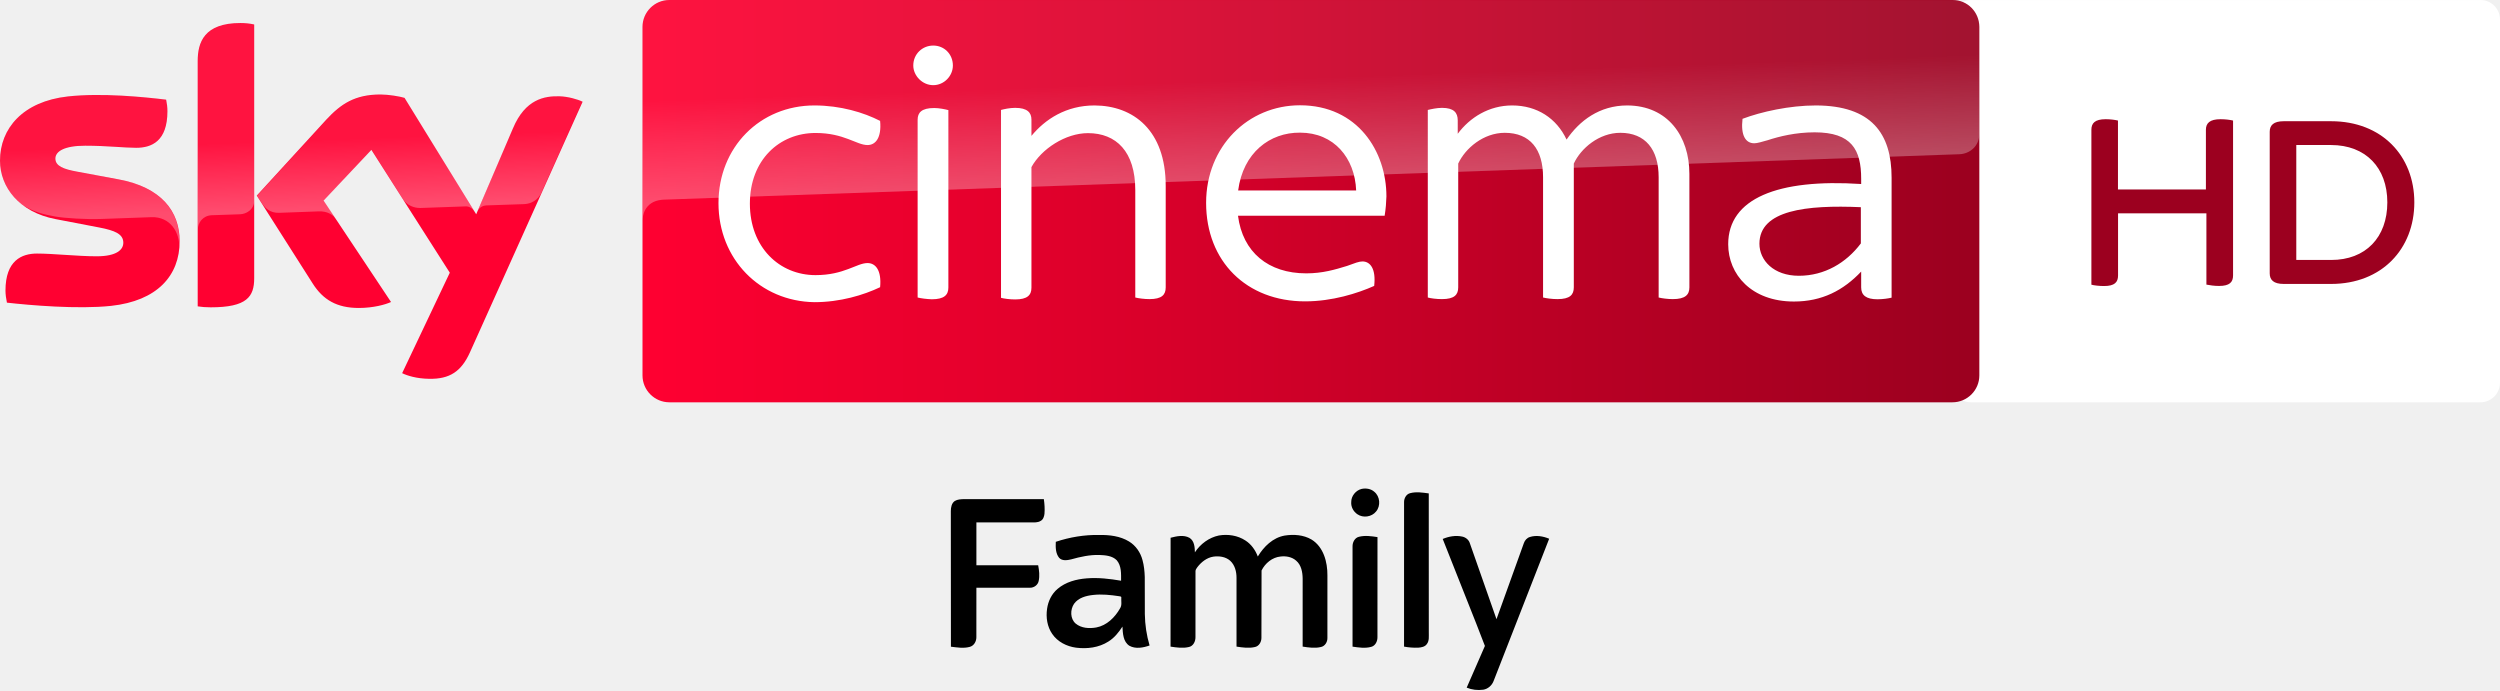
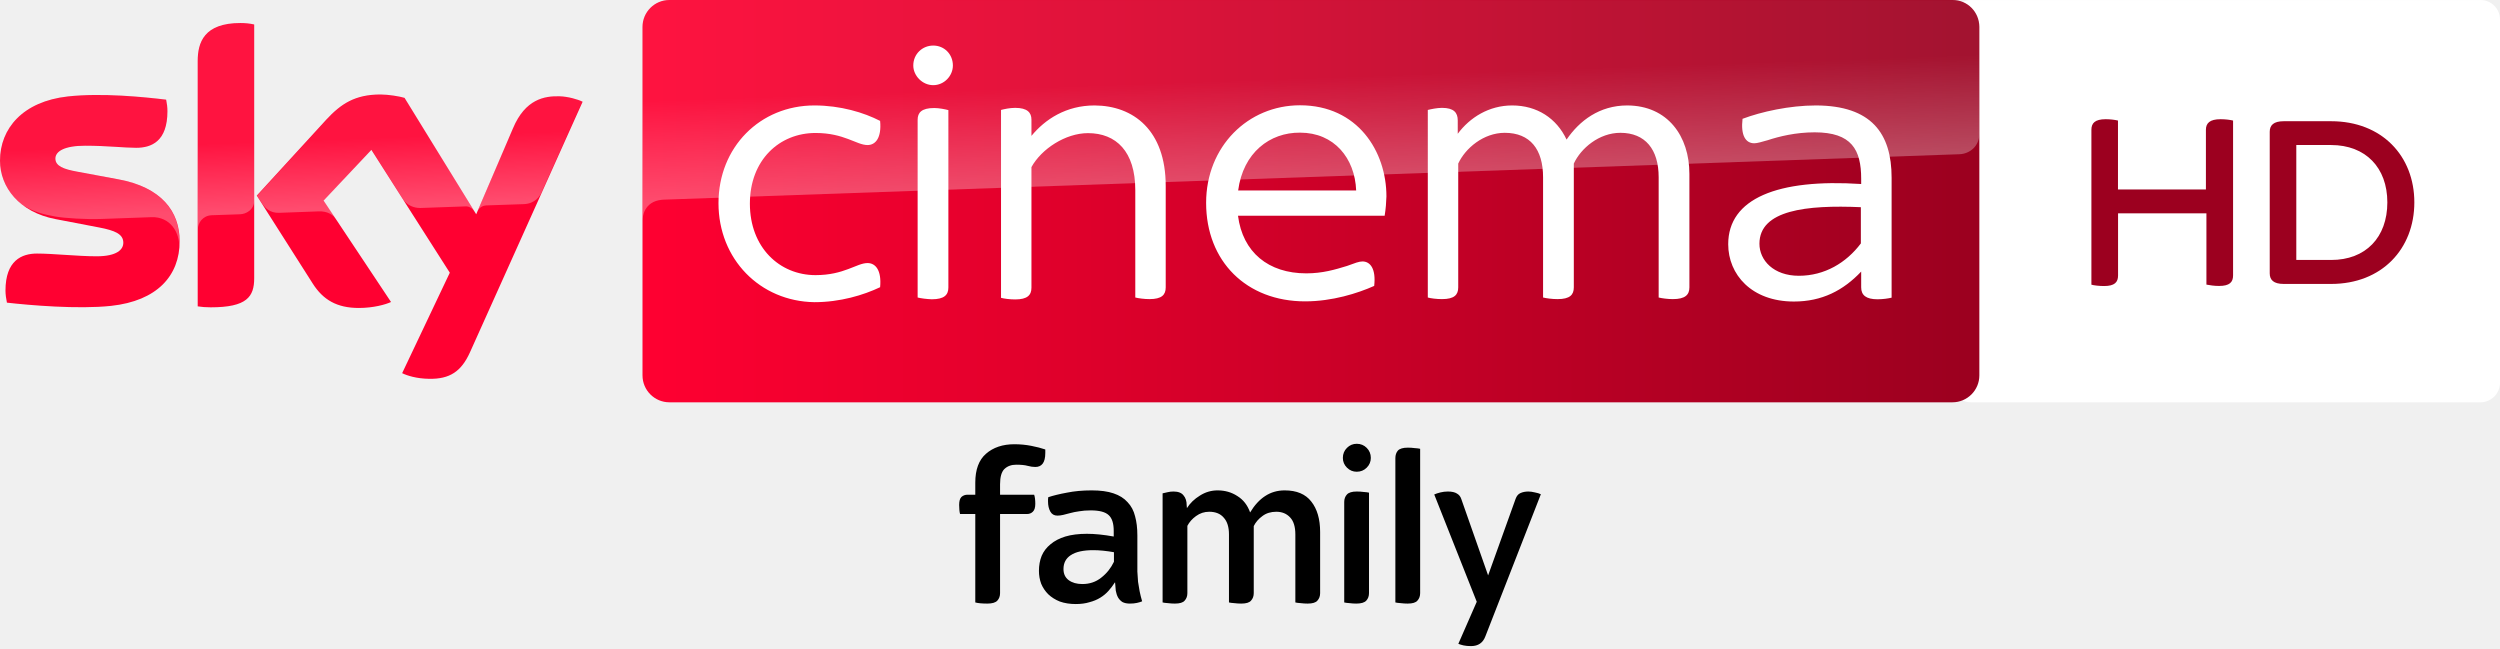
- <svg xmlns="http://www.w3.org/2000/svg" width="1011.805" height="279.26">
+ <svg xmlns="http://www.w3.org/2000/svg" viewBox="0 0 1011.8 262.5">
  <path d="M1003.9 0c4.377 0 7.905 3.563 7.905 7.905v147.01a7.94 7.94 0 0 1-7.905 7.905H797.65c-4.377 0-7.905-3.562-7.905-7.905V7.935c0-4.377 3.563-7.905 7.905-7.905h206.25" fill="#fff" />
  <path d="M903.77 48.789v62.666c0 2.748-1.391 4.275-5.666 4.275-1.934 0-3.732-.271-5.123-.543V86.348h-35.76v25.141c0 2.748-1.391 4.275-5.666 4.275-2.07 0-4.139-.271-5.123-.543v-62.7c0-2.646 1.391-4.275 5.802-4.275 1.934 0 3.834.271 4.953.543v27.889h35.591V52.521c0-2.646 1.527-4.275 5.938-4.275 2.036 0 3.936.271 5.055.543m73.359 33.114c0 18.796-13.13 33.012-33.691 33.012h-19.17c-4.139 0-5.666-1.662-5.666-4.275V53.335c0-2.612 1.527-4.275 5.666-4.275h19.17c20.561 0 33.691 14.08 33.691 32.843m-10.925 0c0-14.08-8.821-23.207-22.766-23.207h-14.08v46.516h14.08c13.945.034 22.766-9.093 22.766-23.309" fill="#9c001f" />
-   <g transform="matrix(.65155 0 0 .65155 -9.838405 -107.4406)">
-     <path d="M126.7 314.7c0 21.5-14 37.1-42.6 40.2-20.6 2.2-50.5-.4-64.7-2-.5-2.3-.9-5.2-.9-7.5 0-18.7 10.1-23 19.6-23 9.9 0 25.5 1.7 37 1.7 12.8 0 16.6-4.3 16.6-8.4 0-5.4-5.1-7.6-15-9.5L49.6 301c-22.5-4.3-34.5-19.8-34.5-36.3 0-20 14.2-36.8 42.2-39.9 21.1-2.3 46.9.3 61 2 .5 2.4.8 4.7.8 7.2 0 18.7-9.9 22.7-19.4 22.7-7.3 0-18.6-1.3-31.6-1.3-13.2 0-18.6 3.6-18.6 8 0 4.7 5.2 6.6 13.4 8.1l25.8 4.8c26.6 4.9 38 19.9 38 38.4m46.3 23c0 11.5-4.5 18.1-27 18.1-3 0-5.6-.2-8.1-.6V202.9c0-11.6 3.9-23.7 26.6-23.7 2.9 0 5.8.3 8.5.9zm91.9 59c3 1.5 9 3.4 16.6 3.5 13.1.3 20.2-4.7 25.5-16.4l70-155.7c-2.9-1.5-9.3-3.3-14.5-3.4-9-.2-21.1 1.6-28.8 20L310.9 298l-44.5-72.3c-2.9-.9-9.9-2.1-15-2.1-15.8 0-24.5 5.8-33.6 15.6l-43.2 47.2 34.8 54.7c6.4 10 14.9 15.1 28.6 15.1 9 0 16.5-2.1 20-3.7l-41.9-63 29.7-31.5 48.7 76.3z" fill="#ff0031" />
-     <linearGradient id="A" x1="414.37" x2="1244.631" y1="289.839" y2="289.839" gradientUnits="userSpaceOnUse">
-       <stop stop-color="#ff0031" offset="0" />
-       <stop stop-color="#9b001f" offset="1" />
-     </linearGradient>
-     <path d="M1228 164.9H430.9c-9.2 0-16.7 7.5-16.7 16.7v216.5c0 9.2 7.5 16.7 16.7 16.7h797c9.2 0 16.7-7.5 16.7-16.7V181.5c-.1-9.2-7.4-16.6-16.6-16.6" fill="url(#A)" />
-     <linearGradient id="B" x1="197.483" x2="194.588" y1="295.135" y2="212.243" gradientUnits="userSpaceOnUse">
-       <stop stop-color="#fff" offset="0" />
-       <stop stop-color="#fff" stop-opacity=".25" offset=".515" />
-     </linearGradient>
-     <path d="M138 202.9v104.5c0-4.2 3.2-8.6 8.6-8.8l17.6-.6c3.5-.1 8.8-2.5 8.9-8.9v-109c-2.7-.6-5.6-.9-8.5-.9-22.7.1-26.6 12.1-26.6 23.7m80 36.4l-43.2 47.2 3.5 5.4c1.5 2 4.4 5.4 10.2 5.2l24.6-.9c5.4-.2 8.8 2.1 10.9 4.9l-7.7-11.6L246 258l19.9 31.3c3.6 4.7 9 4.8 10.2 4.8 1 0 27.2-.9 28.3-1 1.8-.1 3.9.9 5.5 3.2l-43.3-70.4c-2.9-.9-9.9-2.1-15-2.1-15.8-.1-24.5 5.6-33.6 15.5M57.3 224.8c-28 3.1-42.2 19.8-42.2 39.9 0 10.3 4.7 20.2 13.7 27.3 6.8 4.5 13.8 6.2 20.7 7.4 5.7 1 19 1.9 28.9 1.5l30.8-1.1c11.6-.4 17.8 9.5 17.2 19.4v-.5c.1-1.3.2-2.6.2-3.9 0-18.5-11.4-33.6-37.9-38.5l-25.8-4.8c-8.3-1.4-13.4-3.4-13.4-8.1 0-4.4 5.5-8.1 18.6-8.1 13 0 24.3 1.3 31.6 1.3 9.5 0 19.4-4 19.4-22.7 0-2.5-.3-4.8-.8-7.2-10.1-1.2-26.3-2.9-42.4-2.9-6.3.1-12.6.4-18.6 1m276.2 19.9l-22.1 52.1c0-.1 1.4-4.1 5.7-4.3l23.4-.8c7.1-.3 9.9-5.1 10.7-6.7l25.6-57.1c-2.9-1.5-9.3-3.3-14.5-3.4h-1.1c-8.9.1-20.3 2.5-27.7 20.2" fill="url(#B)" opacity=".3" enable-background="new" />
-     <linearGradient id="C" x1="830.555" x2="826.25" y1="276.73" y2="153.473" gradientUnits="userSpaceOnUse">
-       <stop stop-color="#fff" offset="0" />
-       <stop stop-color="#fff" stop-opacity=".25" offset=".515" />
-     </linearGradient>
-     <path d="M430.9 164.9c-9.2 0-16.7 7.5-16.7 16.7v120.2c0-1.8.7-11.7 12-12.8 0 0 .6-.1 1.6-.1l804.4-28.2c6.3-.2 12.4-4.9 12.4-12.7v-66.3c0-9.2-7.5-16.7-16.7-16.7z" fill="url(#C)" opacity=".3" enable-background="new" />
-     <g fill="#fff">
-       <path d="M1190.1 275.3v74.5c-2 .5-5.4 1-8.8 1-7 0-10.1-2.5-10.1-7.4v-9.8c-11.1 11.7-24.3 18.6-41.8 18.6-26.3 0-40.8-16.8-40.8-35.6 0-28.4 30.7-40.8 82.6-37.4V276c0-18.1-5.9-28.9-28.9-28.9-11.9 0-22.2 2.6-29.2 4.9-3.6 1-6.4 1.9-8.3 1.9-5.4 0-8.5-4.9-7.3-15.2 11.7-4.4 29.2-8.3 45.6-8.3 34.3.1 47 17.2 47 44.9m-19.1 40.8v-22.5c-33.8-1.5-63 1.8-63 22.7 0 10.3 8.8 19.9 24.5 19.9 16 0 29.5-8.1 38.5-20.1m-709.6-25c0-34.8 25.8-60.7 59.6-60.7 16.2 0 30.7 4.4 40.8 9.6 1 10.6-2.9 15-7.8 15-6.9 0-14.5-7.5-32.3-7.5-22.5 0-40.8 16.8-40.8 43.9s18.3 44.4 40.8 44.4c17.8 0 25.5-7.5 32.3-7.5 4.9 0 8.8 4.4 7.8 15-10.3 4.9-24.8 9.3-40.8 9.3-33.8-.5-59.6-26.7-59.6-61.5m413.8 7.8h-91.1c2.9 22.7 18.9 35.8 42.4 35.8 10.1 0 17.8-2.3 25.3-4.6 4.9-1.8 7.5-2.8 9.6-2.8 4.9 0 8.5 4.6 7.3 15.2-10.3 4.6-26.1 9.6-42.9 9.6-36.4 0-61.5-24.8-61.5-61.2 0-35.1 26.1-60.6 58.3-60.6 35.9 0 53.7 28.7 53.7 56.6-.1 3.7-.4 7.6-1.1 12m-91-15.7h73.3c-.8-20.1-13.7-35.9-34.8-35.9-18.8-.2-35.4 12.4-38.5 35.9m-201.8-77.6c0-7.2 5.7-12.4 12.4-12.4 6.9 0 12.2 5.4 12.2 12.4 0 6.4-5.4 12.2-12.2 12.2s-12.4-5.9-12.4-12.2m2.7 144.1V239.3c0-4.4 2.4-7.3 10.3-7.3 3.1 0 6.9.8 8.8 1.3v110.2c0 4.6-2.6 7.3-10.3 7.3-3.2-.1-6.9-.6-8.8-1.1" />
-       <path d="M1064.5 272.9v70.5c0 4.6-2.6 7.3-10.3 7.3-3.1 0-6.9-.5-8.8-1V275c0-17.3-8.3-27.6-23.8-27.6-13.2 0-24.5 9.6-28.9 19.1v76.9c0 4.6-2.4 7.3-10.1 7.3-3.4 0-7-.5-9-1V275c0-17.3-8-27.6-23.8-27.6-13.2 0-24.5 9.6-28.9 19.1v76.9c0 4.6-2.4 7.3-10.1 7.3-3.4 0-7.2-.5-8.8-1V233.2c2-.5 5.7-1.3 8.8-1.3 7.3 0 9.8 2.9 9.8 7.8v8.3c7.5-10.1 19.4-17.6 33.8-17.6 15.5 0 27.6 8 33.8 21.2 8-11.7 20.4-21.2 37.7-21.2 25.2.1 38.6 19.2 38.6 42.5m-325.3 7.5v63c0 4.6-2.4 7.3-10.1 7.3-3.1 0-6.9-.5-8.8-1V283c0-24-11.9-35.4-29.4-35.4-13.9 0-28.9 9.8-35.1 21.1v74.9c0 4.6-2.5 7.3-10.1 7.3-3.4 0-7-.5-8.8-1V233.2c1.8-.5 5.4-1.3 8.8-1.3 7.5 0 10.1 2.9 10.1 7.3v10.1c8.5-10.3 21.5-18.9 39.2-18.9 24.1.1 44.2 15.4 44.2 50" />
+   <g transform="translate(26.208 .743)">
+     <g transform="matrix(.65155 0 0 .65155 -36.04599 -108.1837)">
+       <path d="M126.7 314.7c0 21.5-14 37.1-42.6 40.2-20.6 2.2-50.5-.4-64.7-2-.5-2.3-.9-5.2-.9-7.5 0-18.7 10.1-23 19.6-23 9.9 0 25.5 1.7 37 1.7 12.8 0 16.6-4.3 16.6-8.4 0-5.4-5.1-7.6-15-9.5L49.6 301c-22.5-4.3-34.5-19.8-34.5-36.3 0-20 14.2-36.8 42.2-39.9 21.1-2.3 46.9.3 61 2 .5 2.4.8 4.7.8 7.2 0 18.7-9.9 22.7-19.4 22.7-7.3 0-18.6-1.3-31.6-1.3-13.2 0-18.6 3.6-18.6 8 0 4.7 5.2 6.6 13.4 8.1l25.8 4.8c26.6 4.9 38 19.9 38 38.4m46.3 23c0 11.5-4.5 18.1-27 18.1-3 0-5.6-.2-8.1-.6V202.9c0-11.6 3.9-23.7 26.6-23.7 2.9 0 5.8.3 8.5.9zm91.9 59c3 1.5 9 3.4 16.6 3.5 13.1.3 20.2-4.7 25.5-16.4l70-155.7c-2.9-1.5-9.3-3.3-14.5-3.4-9-.2-21.1 1.6-28.8 20L310.9 298l-44.5-72.3c-2.9-.9-9.9-2.1-15-2.1-15.8 0-24.5 5.8-33.6 15.6l-43.2 47.2 34.8 54.7c6.4 10 14.9 15.1 28.6 15.1 9 0 16.5-2.1 20-3.7l-41.9-63 29.7-31.5 48.7 76.3z" fill="#ff0031" />
+       <linearGradient id="A" x1="414.37" x2="1244.631" y1="289.839" y2="289.839" gradientUnits="userSpaceOnUse">
+         <stop stop-color="#ff0031" offset="0" />
+         <stop stop-color="#9b001f" offset="1" />
+       </linearGradient>
+       <path d="M1228 164.9H430.9c-9.2 0-16.7 7.5-16.7 16.7v216.5c0 9.2 7.5 16.7 16.7 16.7h797c9.2 0 16.7-7.5 16.7-16.7V181.5c-.1-9.2-7.4-16.6-16.6-16.6" fill="url(#A)" />
+       <linearGradient id="B" x1="197.483" x2="194.588" y1="295.135" y2="212.243" gradientUnits="userSpaceOnUse">
+         <stop stop-color="#fff" offset="0" />
+         <stop stop-color="#fff" stop-opacity=".25" offset=".515" />
+       </linearGradient>
+       <path d="M138 202.9v104.5c0-4.2 3.2-8.6 8.6-8.8l17.6-.6c3.5-.1 8.8-2.5 8.9-8.9v-109c-2.7-.6-5.6-.9-8.5-.9-22.7.1-26.6 12.1-26.6 23.7m80 36.4l-43.2 47.2 3.5 5.4c1.5 2 4.4 5.4 10.2 5.2l24.6-.9c5.4-.2 8.8 2.1 10.9 4.9l-7.7-11.6L246 258l19.9 31.3c3.6 4.7 9 4.8 10.2 4.8 1 0 27.2-.9 28.3-1 1.8-.1 3.9.9 5.5 3.2l-43.3-70.4c-2.9-.9-9.9-2.1-15-2.1-15.8-.1-24.5 5.6-33.6 15.5M57.3 224.8c-28 3.1-42.2 19.8-42.2 39.9 0 10.3 4.7 20.2 13.7 27.3 6.8 4.5 13.8 6.2 20.7 7.4 5.7 1 19 1.9 28.9 1.5l30.8-1.1c11.6-.4 17.8 9.5 17.2 19.4v-.5c.1-1.3.2-2.6.2-3.9 0-18.5-11.4-33.6-37.9-38.5l-25.8-4.8c-8.3-1.4-13.4-3.4-13.4-8.1 0-4.4 5.5-8.1 18.6-8.1 13 0 24.3 1.3 31.6 1.3 9.5 0 19.4-4 19.4-22.7 0-2.5-.3-4.8-.8-7.2-10.1-1.2-26.3-2.9-42.4-2.9-6.3.1-12.6.4-18.6 1m276.2 19.9l-22.1 52.1c0-.1 1.4-4.1 5.7-4.3l23.4-.8c7.1-.3 9.9-5.1 10.7-6.7l25.6-57.1c-2.9-1.5-9.3-3.3-14.5-3.4h-1.1c-8.9.1-20.3 2.5-27.7 20.2" fill="url(#B)" opacity=".3" enable-background="new" />
+       <linearGradient id="C" x1="830.555" x2="826.25" y1="276.73" y2="153.473" gradientUnits="userSpaceOnUse">
+         <stop stop-color="#fff" offset="0" />
+         <stop stop-color="#fff" stop-opacity=".25" offset=".515" />
+       </linearGradient>
+       <path d="M430.9 164.9c-9.2 0-16.7 7.5-16.7 16.7v120.2c0-1.8.7-11.7 12-12.8 0 0 .6-.1 1.6-.1l804.4-28.2c6.3-.2 12.4-4.9 12.4-12.7v-66.3c0-9.2-7.5-16.7-16.7-16.7z" fill="url(#C)" opacity=".3" enable-background="new" />
+       <g fill="#fff">
+         <path d="M1190.1 275.3v74.5c-2 .5-5.4 1-8.8 1-7 0-10.1-2.5-10.1-7.4v-9.8c-11.1 11.7-24.3 18.6-41.8 18.6-26.3 0-40.8-16.8-40.8-35.6 0-28.4 30.7-40.8 82.6-37.4V276c0-18.1-5.9-28.9-28.9-28.9-11.9 0-22.2 2.6-29.2 4.9-3.6 1-6.4 1.9-8.3 1.9-5.4 0-8.5-4.9-7.3-15.2 11.7-4.4 29.2-8.3 45.6-8.3 34.3.1 47 17.2 47 44.9m-19.1 40.8v-22.5c-33.8-1.5-63 1.8-63 22.7 0 10.3 8.8 19.9 24.5 19.9 16 0 29.5-8.1 38.5-20.1m-709.6-25c0-34.8 25.8-60.7 59.6-60.7 16.2 0 30.7 4.4 40.8 9.6 1 10.6-2.9 15-7.8 15-6.9 0-14.5-7.5-32.3-7.5-22.5 0-40.8 16.8-40.8 43.9s18.3 44.4 40.8 44.4c17.8 0 25.5-7.5 32.3-7.5 4.9 0 8.8 4.4 7.8 15-10.3 4.9-24.8 9.3-40.8 9.3-33.8-.5-59.6-26.7-59.6-61.5m413.8 7.8h-91.1c2.9 22.7 18.9 35.8 42.4 35.8 10.1 0 17.8-2.3 25.3-4.6 4.9-1.8 7.5-2.8 9.6-2.8 4.9 0 8.5 4.6 7.3 15.2-10.3 4.6-26.1 9.6-42.9 9.6-36.4 0-61.5-24.8-61.5-61.2 0-35.1 26.1-60.6 58.3-60.6 35.9 0 53.7 28.7 53.7 56.6-.1 3.7-.4 7.6-1.1 12m-91-15.7h73.3c-.8-20.1-13.7-35.9-34.8-35.9-18.8-.2-35.4 12.4-38.5 35.9m-201.8-77.6c0-7.2 5.7-12.4 12.4-12.4 6.9 0 12.2 5.4 12.2 12.4 0 6.4-5.4 12.2-12.2 12.2s-12.4-5.9-12.4-12.2m2.7 144.1V239.3c0-4.4 2.4-7.3 10.3-7.3 3.1 0 6.9.8 8.8 1.3v110.2c0 4.6-2.6 7.3-10.3 7.3-3.2-.1-6.9-.6-8.8-1.1" />
+         <path d="M1064.5 272.9v70.5c0 4.6-2.6 7.3-10.3 7.3-3.1 0-6.9-.5-8.8-1V275c0-17.3-8.3-27.6-23.8-27.6-13.2 0-24.5 9.6-28.9 19.1v76.9c0 4.6-2.4 7.3-10.1 7.3-3.4 0-7-.5-9-1V275c0-17.3-8-27.6-23.8-27.6-13.2 0-24.5 9.6-28.9 19.1v76.9c0 4.6-2.4 7.3-10.1 7.3-3.4 0-7.2-.5-8.8-1V233.2c2-.5 5.7-1.3 8.8-1.3 7.3 0 9.8 2.9 9.8 7.8v8.3c7.5-10.1 19.4-17.6 33.8-17.6 15.5 0 27.6 8 33.8 21.2 8-11.7 20.4-21.2 37.7-21.2 25.2.1 38.6 19.2 38.6 42.5m-325.3 7.5v63c0 4.6-2.4 7.3-10.1 7.3-3.1 0-6.9-.5-8.8-1V283c0-24-11.9-35.4-29.4-35.4-13.9 0-28.9 9.8-35.1 21.1v74.9c0 4.6-2.5 7.3-10.1 7.3-3.4 0-7-.5-8.8-1V233.2c1.8-.5 5.4-1.3 8.8-1.3 7.5 0 10.1 2.9 10.1 7.3v10.1c8.5-10.3 21.5-18.9 39.2-18.9 24.1.1 44.2 15.4 44.2 50" />
+       </g>
    </g>
+     <path d="M373.386 243.541q-3.22 0-4.876-.46v-35.788h-6.164q-.184-.644-.276-1.656-.092-1.012-.092-2.024 0-2.3.92-3.22 1.012-.92 2.484-.92h3.128v-4.876q0-7.912 4.324-11.684 4.416-3.864 11.5-3.864 3.496 0 6.808.644 3.312.644 5.704 1.472v1.38q0 3.036-1.104 4.416-1.012 1.288-2.944 1.288-1.472 0-3.128-.46-1.656-.46-4.6-.46-2.944 0-4.784 1.748-1.748 1.748-1.748 6.164v4.232h13.8q.46 1.38.46 3.68 0 2.3-1.012 3.22-.92.92-2.392.92h-10.856v32.016q0 1.84-1.104 3.036-1.104 1.196-4.048 1.196zm35.788.184q-3.588 0-6.44-1.012-2.76-1.104-4.692-2.944-1.84-1.84-2.852-4.232-.92-2.484-.92-5.244 0-3.312 1.104-6.072 1.196-2.76 3.588-4.692 2.392-2.024 5.98-3.128 3.68-1.104 8.74-1.104 4.784 0 10.856 1.104v-2.3q0-4.508-2.024-6.348-2.024-1.932-7.268-1.932-2.668 0-4.692.368-2.024.276-3.68.736-1.564.368-2.852.736-1.196.276-2.3.276-1.932 0-2.852-1.656-.92-1.656-.92-4.048 0-.46 0-.828 0-.46.092-.92 3.036-1.012 7.544-1.84 4.508-.92 10.028-.92 5.336 0 8.832 1.196 3.588 1.196 5.704 3.588 2.208 2.3 3.036 5.704.92 3.312.92 7.728v9.66q0 2.76 0 4.968.092 2.208.276 4.14.276 1.932.644 3.864.368 1.84 1.012 4.048-.828.368-2.116.644-1.196.276-2.852.276-1.84 0-3.036-.644-1.104-.736-1.748-1.84-.644-1.196-.92-2.76-.184-1.564-.276-3.312h-.092q-1.104 1.748-2.576 3.404-1.38 1.564-3.312 2.76-1.932 1.196-4.416 1.84-2.392.736-5.52.736zm2.668-8.096q4.416 0 7.636-2.576 3.312-2.576 5.152-6.44v-3.864q-4.692-.828-8.372-.828-6.072 0-9.108 2.024-2.944 1.932-2.944 5.612 0 2.944 2.116 4.508 2.116 1.564 5.52 1.564zm37.444 7.912q-1.38 0-2.852-.184-1.38-.092-2.116-.276v-44.16q1.012-.276 2.024-.46 1.104-.276 2.392-.276 2.852 0 4.048 1.564 1.288 1.472 1.288 4.048l.092 1.104q1.932-3.036 5.244-5.06 3.312-2.116 7.176-2.116 4.508 0 8.004 2.3 3.588 2.208 5.152 6.624 2.668-4.416 6.072-6.624 3.496-2.3 7.912-2.3 7.268 0 10.764 4.508 3.588 4.508 3.588 12.328v24.748q0 1.84-1.104 3.036-1.012 1.196-3.956 1.196-1.38 0-2.852-.184-1.38-.092-2.116-.276v-27.508q0-4.692-2.116-6.9-2.116-2.3-5.612-2.3-3.312 0-5.612 1.748-2.3 1.656-3.496 4.048v27.14q0 1.84-1.104 3.036-1.012 1.196-3.956 1.196-1.38 0-2.852-.184-1.38-.092-2.116-.276v-27.508q0-4.508-2.116-6.808-2.024-2.392-5.888-2.392-2.944 0-5.336 1.748-2.3 1.656-3.496 3.956v27.232q0 1.84-1.104 3.036-1.012 1.196-3.956 1.196zm73.416 0q-1.38 0-2.76-.184-1.38-.092-2.116-.276v-40.664q0-1.84 1.104-3.036 1.104-1.196 3.956-1.196 1.472 0 2.852.184 1.38.092 2.116.276v40.664q0 1.84-1.104 3.036-1.104 1.196-4.048 1.196zm.184-53.36q-2.3 0-3.956-1.656-1.656-1.656-1.656-3.956 0-2.392 1.656-4.048 1.656-1.656 3.956-1.656 2.392 0 4.048 1.656 1.656 1.656 1.656 4.048 0 2.3-1.656 3.956-1.656 1.656-4.048 1.656zm20.608 53.36q-1.38 0-2.852-.184-1.38-.092-2.116-.276v-58.42q0-1.84 1.012-3.036 1.104-1.196 4.048-1.196 1.38 0 2.76.184 1.472.092 2.208.276v58.42q0 1.84-1.104 3.036-1.012 1.196-3.956 1.196zm25.668 17.204q-1.748 0-3.036-.276-1.196-.276-2.116-.644l7.452-17.02-17.204-43.424q1.012-.46 2.484-.828 1.472-.368 3.036-.368 2.392 0 3.68.828 1.288.736 1.748 2.208l10.856 30.912 11.132-31.004q.644-1.748 1.932-2.3 1.38-.644 3.22-.644 1.196 0 2.668.368 1.472.276 2.392.736l-22.448 57.5q-1.472 3.956-5.796 3.956z" />
  </g>
-   <path d="M551.069 197.873c1.755-.377 3.72-.077 5.105 1.131 2.376 1.879 2.709 5.752.731 8.035-1.758 2.186-5.225 2.696-7.531 1.094-1.608-1.074-2.656-2.986-2.499-4.942-.027-2.452 1.839-4.725 4.194-5.319zm19.633 1.726c2.469-.667 5.065-.24 7.551.097l.013 56.193c-.033 1.608.27 3.42-.797 4.785-.767 1.114-2.209 1.355-3.46 1.455a26.12 26.12 0 0 1-5.762-.43l.01-58.529c.003-1.518.884-3.18 2.446-3.57zm-184.261 3.153c1.111-.674 2.472-.701 3.734-.751l32.292.013c.294 1.965.414 3.964.254 5.949-.133 1.084-.507 2.326-1.552 2.863-1.195.734-2.633.614-3.971.604-7.344-.003-14.685-.003-22.029 0v17.351l25.002-.007c.4 2.095.667 4.288.197 6.396-.32 1.595-1.909 2.743-3.51 2.696l-21.692.003-.01 20.047c.01 1.682-.981 3.463-2.689 3.894-2.486.681-5.098.22-7.608-.07l-.04-54.915c.02-1.465.304-3.2 1.622-4.074zm40.858 16.533c5.639-1.889 11.612-2.883 17.568-2.769 4.134-.067 8.475.43 12.069 2.626 2.733 1.652 4.651 4.454 5.455 7.524.621 2.236.848 4.561.921 6.874l.03 14.985c.06 4.298.694 8.589 1.919 12.713-2.563.911-5.669 1.508-8.168.123-2.563-1.645-2.663-5.042-2.813-7.764-1.505 2.322-3.283 4.558-5.666 6.033-3.854 2.482-8.645 3.073-13.123 2.499-3.754-.504-7.467-2.362-9.626-5.559-2.045-2.933-2.603-6.687-2.089-10.174.42-3.07 1.855-6.043 4.244-8.058 3.263-2.793 7.604-3.947 11.809-4.264 4.648-.384 9.316.177 13.897.958.007-2.799.187-5.989-1.738-8.268-1.825-1.862-4.625-2.052-7.08-2.155-3.877-.107-7.688.744-11.398 1.782-1.585.374-3.634.714-4.858-.637-1.461-1.808-1.441-4.264-1.351-6.466m15.092 21.508c-2.836.304-5.953 1.128-7.698 3.574-1.602 2.369-1.612 6.056.661 8.011 2.296 1.892 5.516 2.072 8.332 1.568 4.231-.797 7.548-4.064 9.603-7.701.881-1.285.424-2.91.517-4.361.13-.561-.554-.501-.891-.591-3.473-.524-7.014-.904-10.524-.501zm41.209-17.26c2.212-3.38 5.732-5.999 9.72-6.817 3.654-.614 7.594-.03 10.721 2.032 2.369 1.502 4.031 3.891 5.018 6.483 2.409-3.991 6.086-7.624 10.838-8.472 3.664-.584 7.654-.32 10.911 1.602 4.852 2.98 6.476 9.119 6.423 14.488l-.003 25.385c.027 1.578-.968 3.263-2.583 3.61-2.439.601-4.995.227-7.437-.153l.003-27.501c-.033-2.599-.541-5.509-2.629-7.277-1.702-1.532-4.107-1.942-6.316-1.678-3.343.314-6.236 2.706-7.688 5.652l-.053 27.324c-.013 1.568-.944 3.263-2.563 3.634-2.466.597-5.045.224-7.518-.15v-27.835c.01-2.499-.661-5.202-2.579-6.93-1.845-1.638-4.488-1.982-6.85-1.638-2.619.427-4.825 2.172-6.4 4.231-.327.504-.784 1.014-.774 1.648l-.01 26.69c.027 1.678-.844 3.584-2.619 3.987-2.449.594-5.012.22-7.471-.147l.023-44.064c2.469-.631 5.295-1.268 7.654.037 1.959 1.231 2.149 3.77 2.182 5.859zm66.426-6.296c2.446-.614 5.015-.24 7.471.137l-.013 40.487c.03 1.642-.824 3.5-2.536 3.937-2.462.674-5.065.264-7.548-.09v-40.544c-.04-1.668.891-3.53 2.626-3.927zm33.871.887c2.466-1.038 5.242-1.535 7.888-.964 1.418.297 2.686 1.311 3.103 2.729l10.774 30.707 11.071-30.768c.39-1.141 1.258-2.155 2.446-2.499 2.563-.811 5.372-.314 7.801.707l-22.513 57.638c-.687 1.768-2.286 3.17-4.181 3.46-2.249.307-4.585.037-6.687-.831l7.374-16.88-3.48-8.982-13.597-34.318z" />
</svg>
